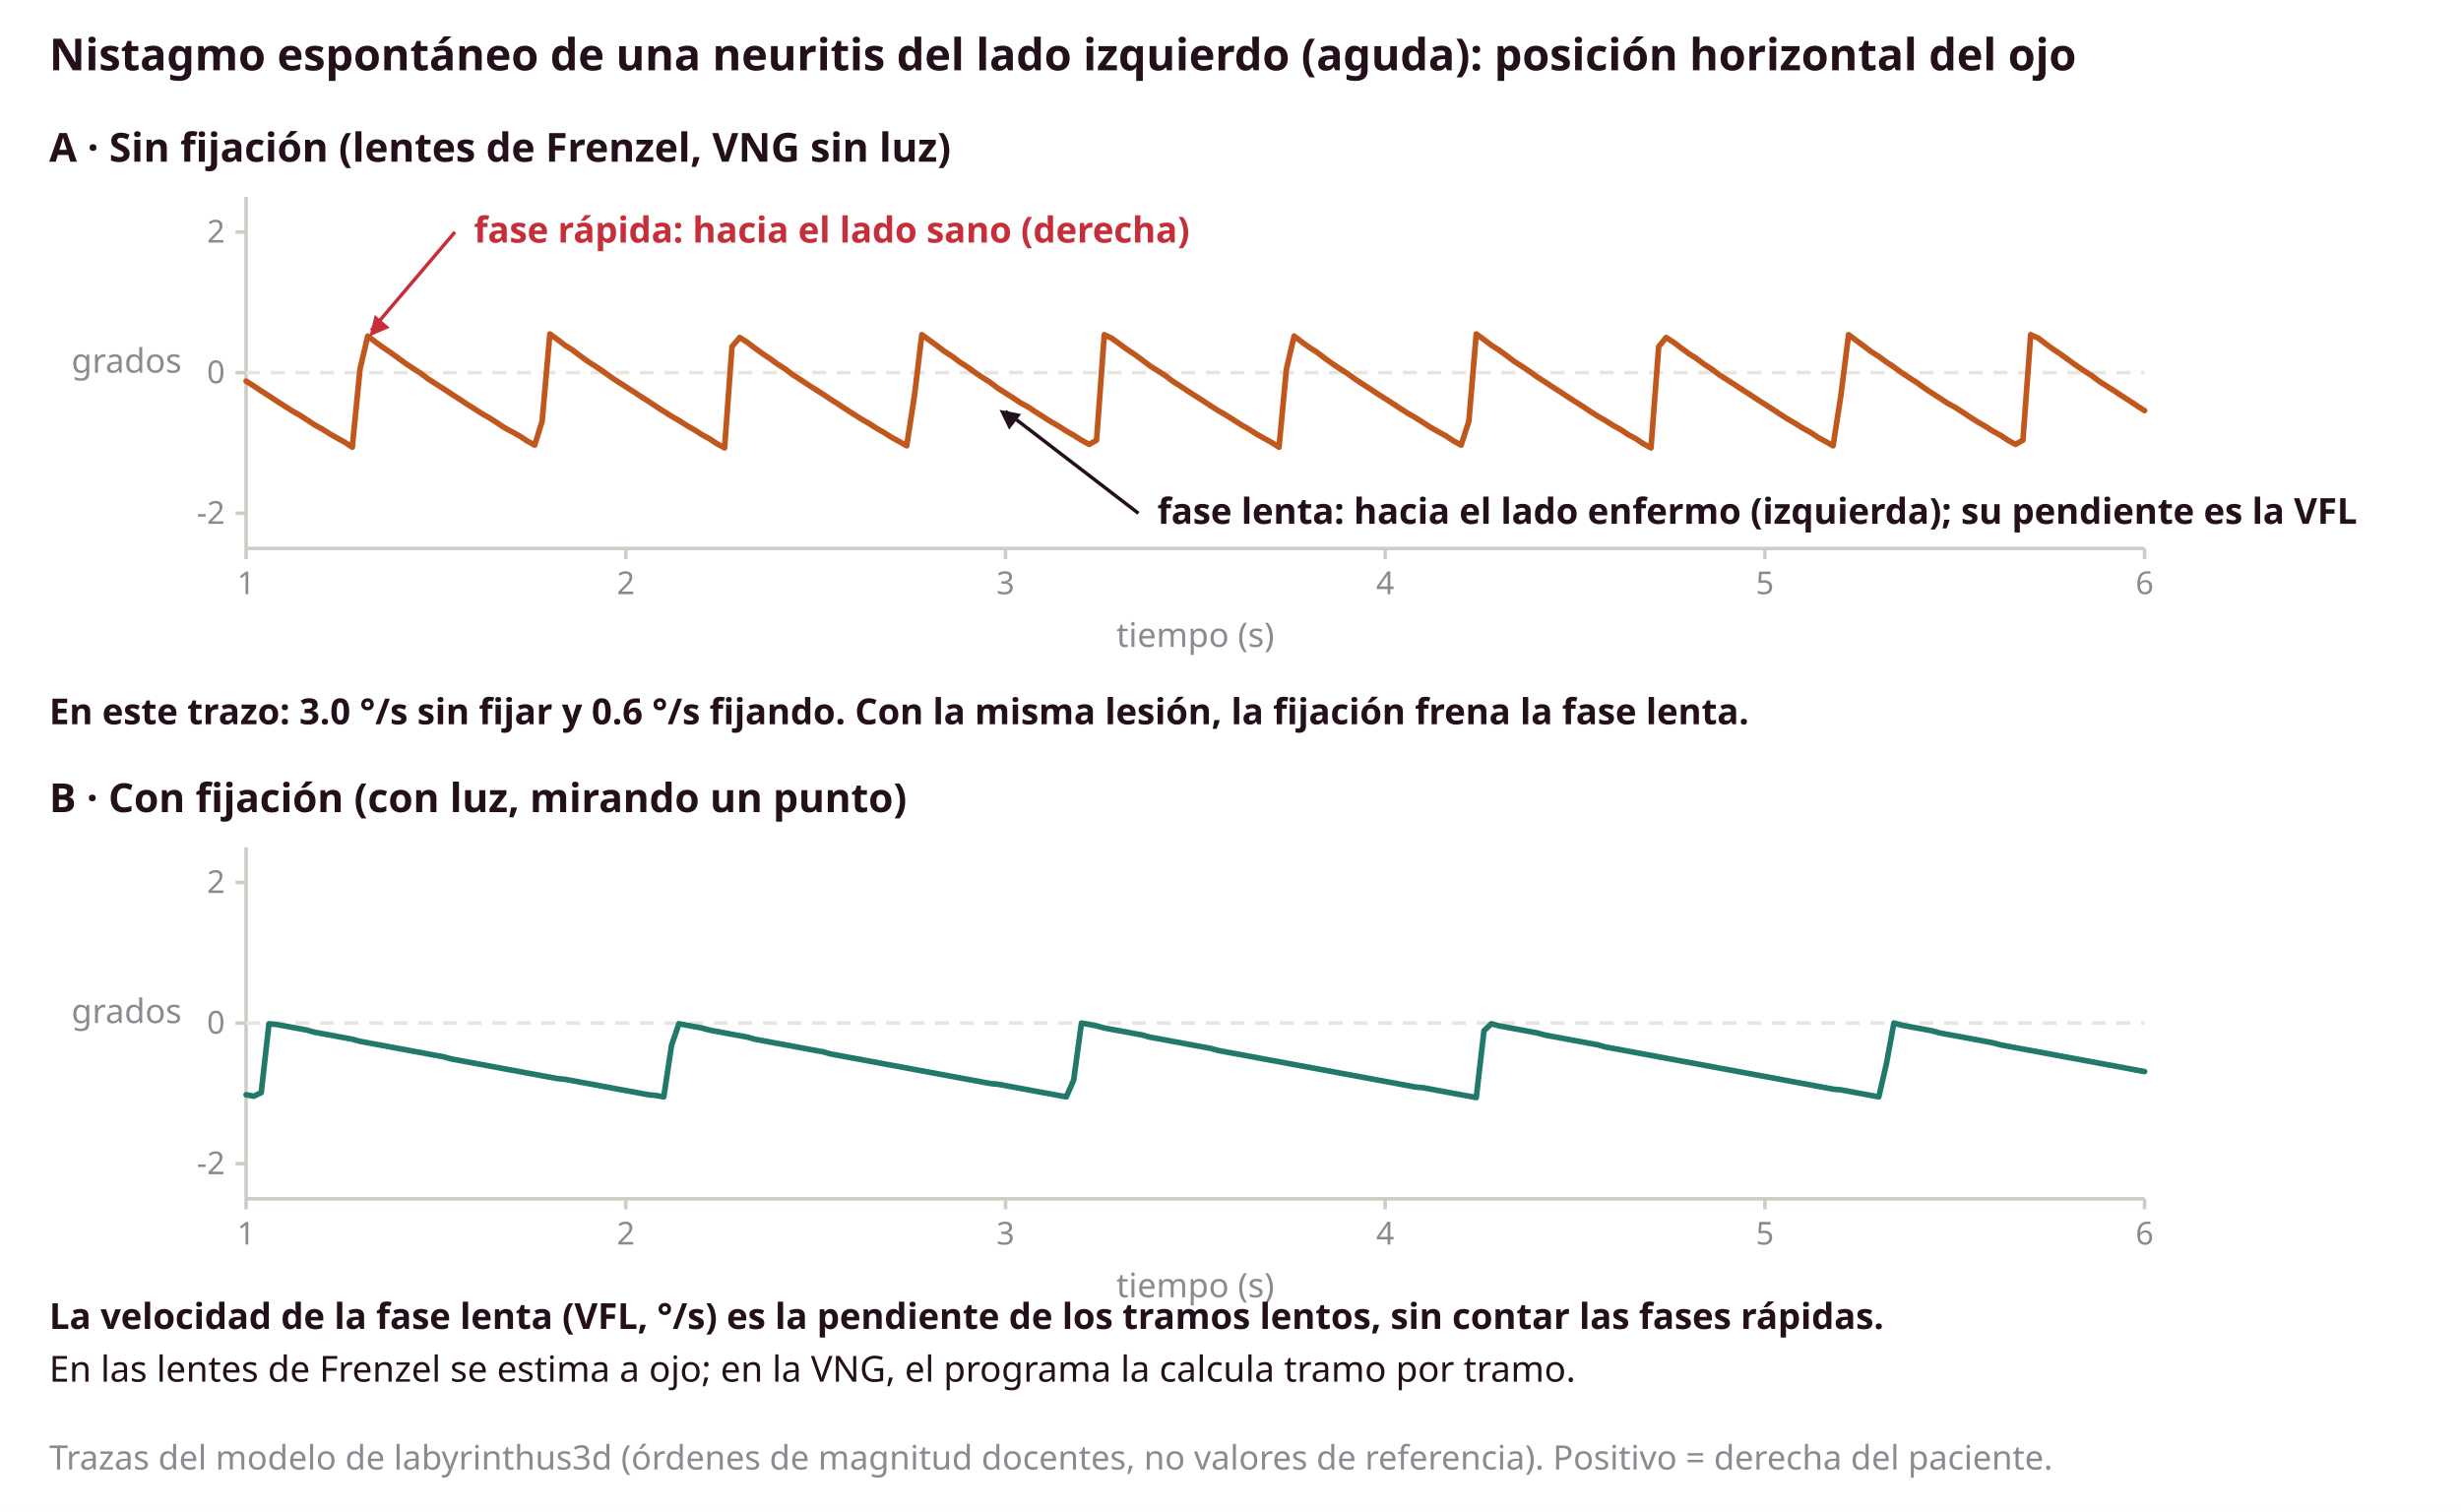
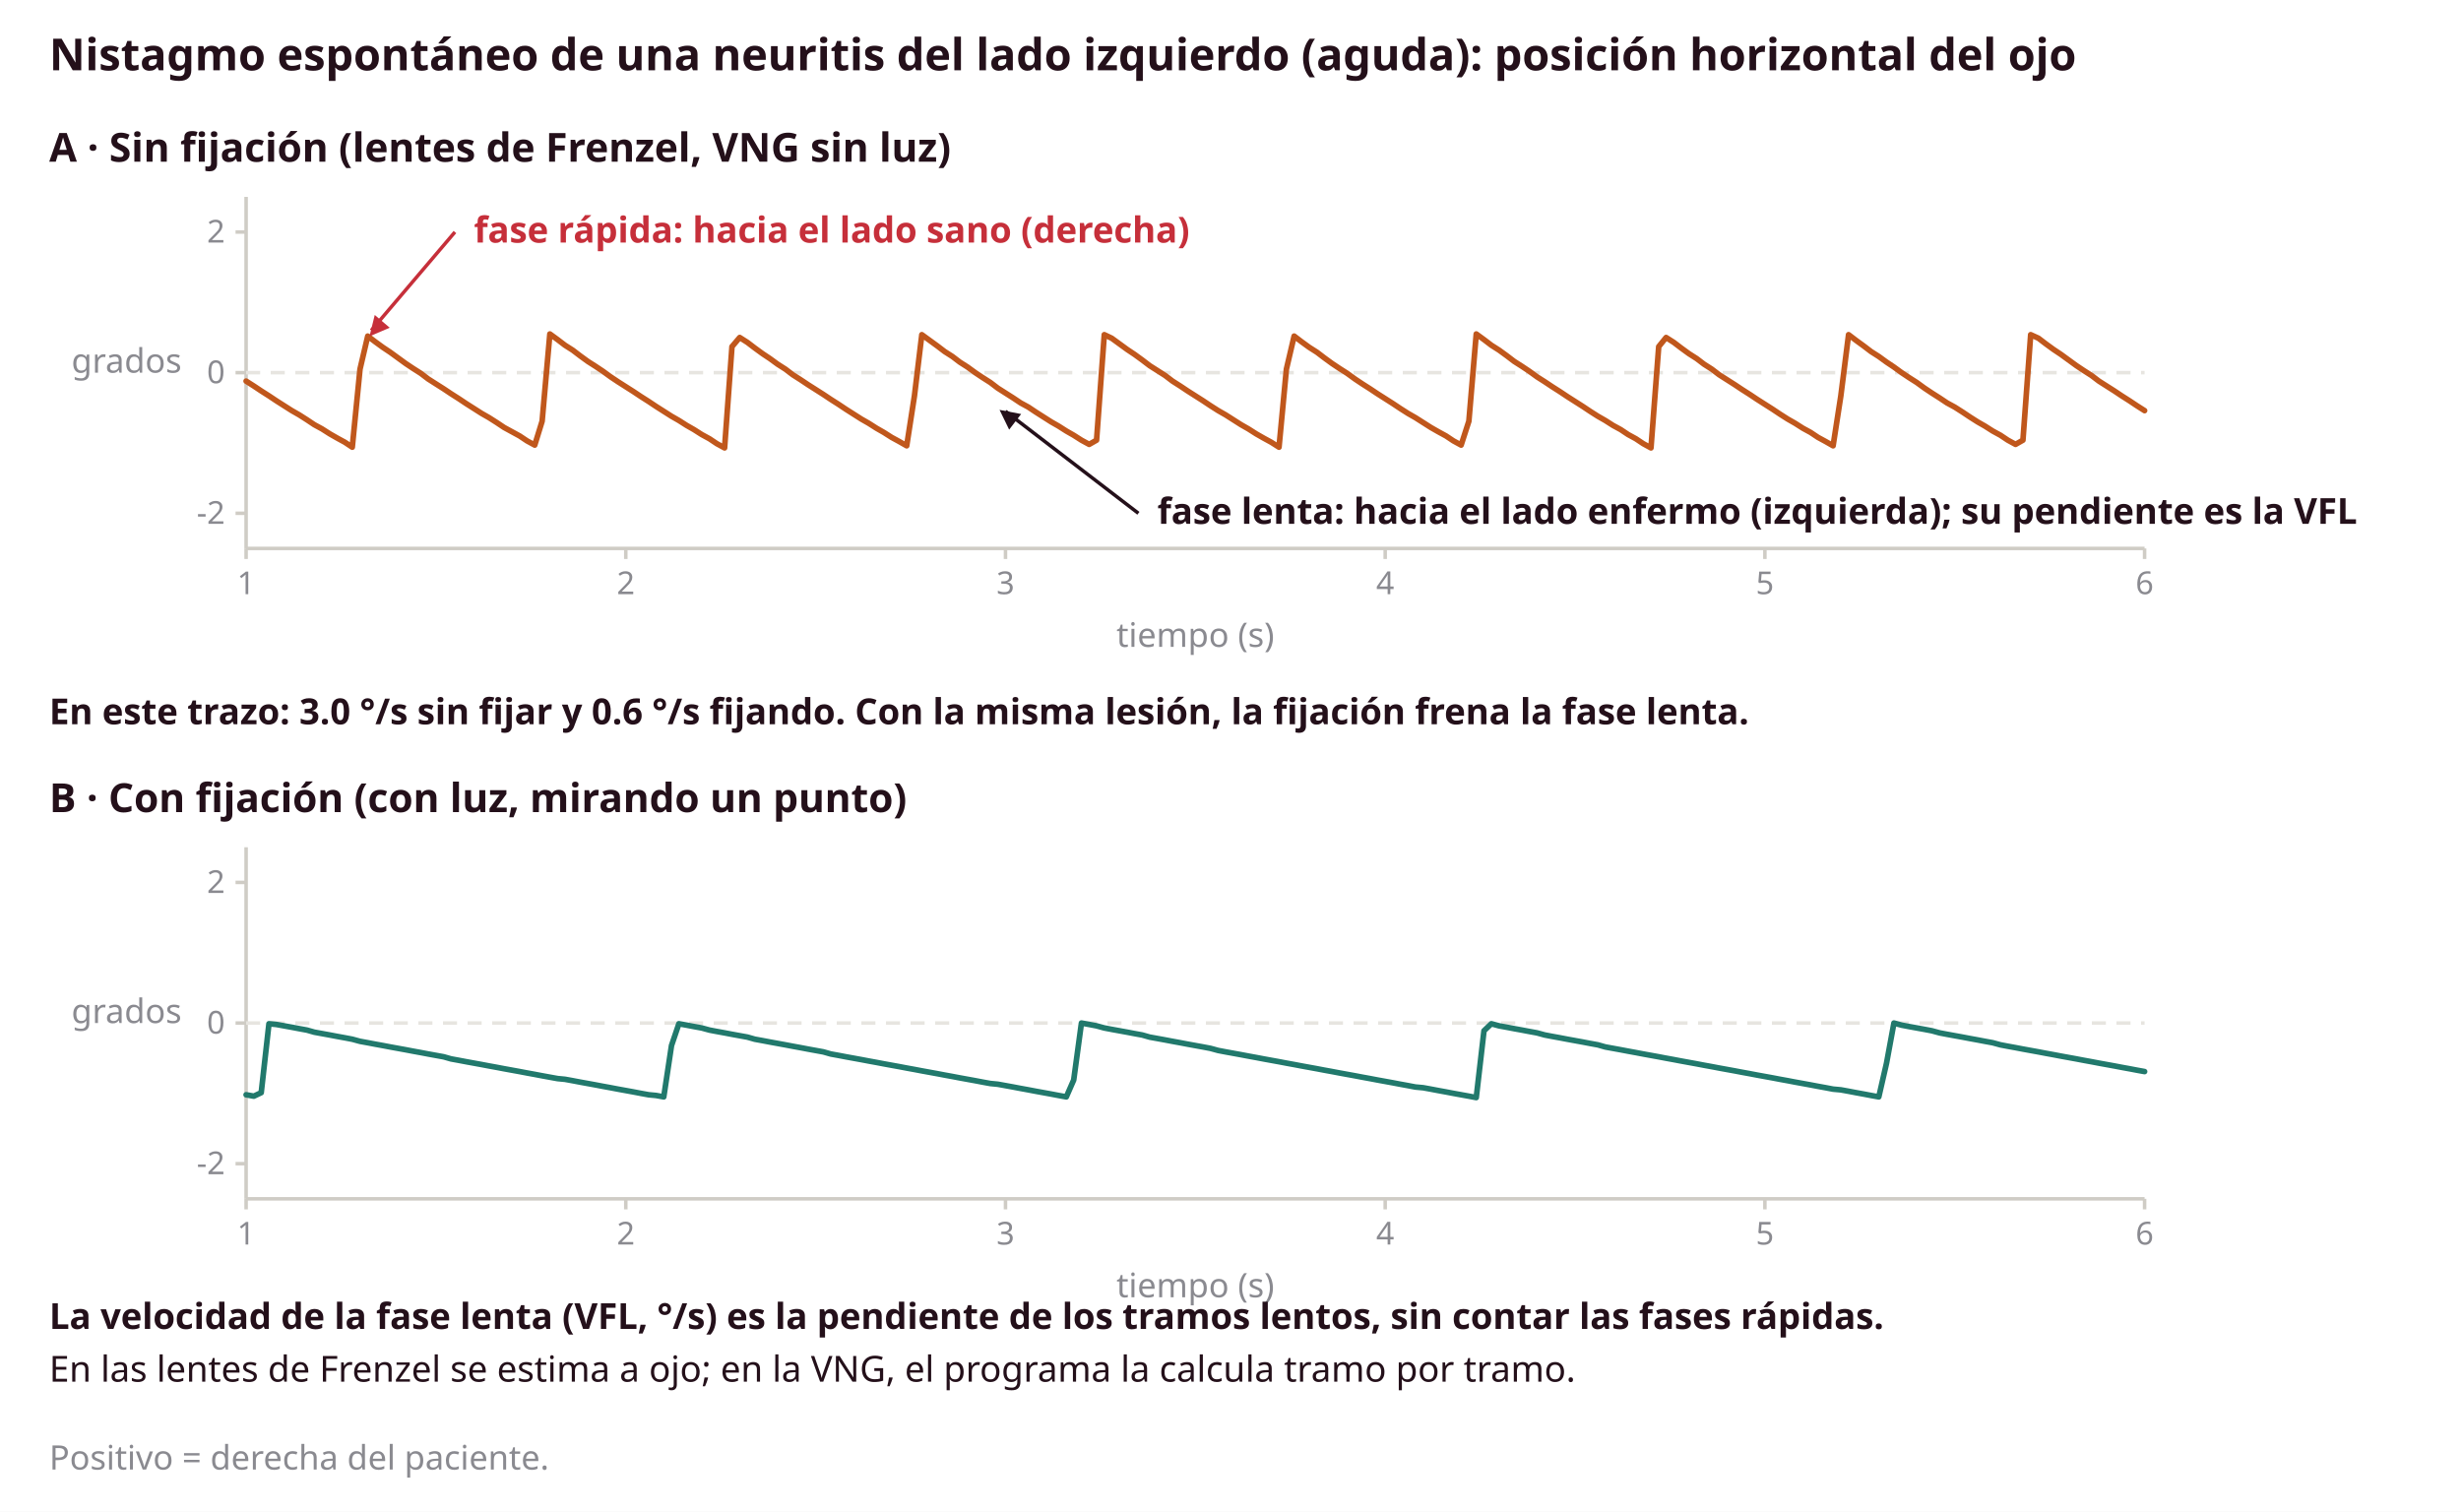
<svg xmlns="http://www.w3.org/2000/svg" viewBox="0 0 700 430" width="700" height="430">
  <defs>
    <marker id="p-nis" markerWidth="6" markerHeight="6" refX="4" refY="3.5" markerUnits="userSpaceOnUse" orient="auto">
      <path d="M0,0 L7,3.5 L0,7 z" transform="scale(.8)" fill="#c62f3a" />
    </marker>
    <marker id="p-nis2" markerWidth="6" markerHeight="6" refX="4" refY="3.5" markerUnits="userSpaceOnUse" orient="auto">
      <path d="M0,0 L7,3.5 L0,7 z" transform="scale(.8)" fill="#24101a" />
    </marker>
  </defs>
  <rect width="700" height="430" fill="#fff" />
  <text x="14.0" y="20.0" font-family="'Plus Jakarta Sans', sans-serif" font-size="12.6" fill="#24101a" text-anchor="start" font-weight="700">Nistagmo espontáneo de una neuritis del lado izquierdo (aguda): posición horizontal del ojo</text>
  <text x="14.0" y="46.0" font-family="'Plus Jakarta Sans', sans-serif" font-size="11.4" fill="#24101a" text-anchor="start" font-weight="700">A · Sin fijación (lentes de Frenzel, VNG sin luz)</text>
  <line x1="70.0" y1="156.0" x2="610.0" y2="156.0" stroke="#cfccc5" stroke-width="1" />
  <line x1="70.0" y1="56.0" x2="70.0" y2="156.0" stroke="#cfccc5" stroke-width="1" />
  <line x1="70.0" y1="106.0" x2="610.0" y2="106.0" stroke="#e7e5e0" stroke-width="1" stroke-dasharray="4 3" />
  <line x1="67.0" y1="146.0" x2="70.0" y2="146.0" stroke="#cfccc5" stroke-width="1" />
  <text x="64.0" y="149.0" font-family="'Plus Jakarta Sans', sans-serif" font-size="9.0" fill="#8a8a90" text-anchor="end" font-weight="400">-2</text>
  <line x1="67.0" y1="106.0" x2="70.0" y2="106.0" stroke="#cfccc5" stroke-width="1" />
  <text x="64.0" y="109.0" font-family="'Plus Jakarta Sans', sans-serif" font-size="9.0" fill="#8a8a90" text-anchor="end" font-weight="400">0</text>
  <line x1="67.0" y1="66.0" x2="70.0" y2="66.0" stroke="#cfccc5" stroke-width="1" />
  <text x="64.0" y="69.0" font-family="'Plus Jakarta Sans', sans-serif" font-size="9.0" fill="#8a8a90" text-anchor="end" font-weight="400">2</text>
  <line x1="70.0" y1="156.0" x2="70.0" y2="159.0" stroke="#cfccc5" stroke-width="1" />
  <text x="70.0" y="169.0" font-family="'Plus Jakarta Sans', sans-serif" font-size="9.0" fill="#8a8a90" text-anchor="middle" font-weight="400">1</text>
  <line x1="178.0" y1="156.0" x2="178.0" y2="159.0" stroke="#cfccc5" stroke-width="1" />
  <text x="178.0" y="169.0" font-family="'Plus Jakarta Sans', sans-serif" font-size="9.0" fill="#8a8a90" text-anchor="middle" font-weight="400">2</text>
  <line x1="286.0" y1="156.0" x2="286.0" y2="159.0" stroke="#cfccc5" stroke-width="1" />
  <text x="286.0" y="169.0" font-family="'Plus Jakarta Sans', sans-serif" font-size="9.0" fill="#8a8a90" text-anchor="middle" font-weight="400">3</text>
  <line x1="394.0" y1="156.0" x2="394.0" y2="159.0" stroke="#cfccc5" stroke-width="1" />
  <text x="394.0" y="169.0" font-family="'Plus Jakarta Sans', sans-serif" font-size="9.0" fill="#8a8a90" text-anchor="middle" font-weight="400">4</text>
  <line x1="502.0" y1="156.0" x2="502.0" y2="159.0" stroke="#cfccc5" stroke-width="1" />
  <text x="502.0" y="169.0" font-family="'Plus Jakarta Sans', sans-serif" font-size="9.0" fill="#8a8a90" text-anchor="middle" font-weight="400">5</text>
  <line x1="610.0" y1="156.0" x2="610.0" y2="159.0" stroke="#cfccc5" stroke-width="1" />
  <text x="610.0" y="169.0" font-family="'Plus Jakarta Sans', sans-serif" font-size="9.0" fill="#8a8a90" text-anchor="middle" font-weight="400">6</text>
  <text x="340.0" y="184.0" font-family="'Plus Jakarta Sans', sans-serif" font-size="9.6" fill="#8a8a90" text-anchor="middle" font-weight="400">tiempo (s)</text>
  <text x="36.0" y="106.0" font-family="'Plus Jakarta Sans', sans-serif" font-size="9.6" fill="#8a8a90" text-anchor="middle" font-weight="400">grados</text>
  <polyline points="70.0,108.4 72.2,109.8 74.3,111.2 76.5,112.6 78.6,114.0 80.8,115.4 83.0,116.8 85.1,118.0 87.3,119.4 89.4,120.8 91.6,122.0 93.8,123.4 95.9,124.6 98.1,125.8 100.2,127.2 102.4,105.0 104.6,95.6 106.7,97.2 108.9,98.8 111.0,100.2 113.2,101.8 115.4,103.4 117.5,104.8 119.7,106.2 121.8,107.8 124.0,109.2 126.2,110.6 128.3,112.0 130.5,113.4 132.6,114.8 134.8,116.2 137.0,117.6 139.1,118.8 141.3,120.2 143.4,121.6 145.6,122.8 147.8,124.0 149.9,125.4 152.1,126.6 154.2,119.8 156.4,95.0 158.6,96.6 160.7,98.2 162.9,99.6 165.0,101.2 167.2,102.8 169.4,104.2 171.5,105.6 173.7,107.2 175.8,108.6 178.0,110.0 180.2,111.4 182.3,112.8 184.5,114.2 186.6,115.6 188.8,117.0 191.0,118.4 193.1,119.6 195.3,121.0 197.4,122.2 199.6,123.6 201.8,124.8 203.9,126.2 206.1,127.4 208.2,98.6 210.4,96.0 212.6,97.4 214.7,99.0 216.9,100.6 219.0,102.0 221.2,103.6 223.4,105.0 225.5,106.6 227.7,108.0 229.8,109.4 232.0,110.8 234.2,112.2 236.3,113.6 238.5,115.0 240.6,116.4 242.8,117.8 245.0,119.2 247.1,120.4 249.3,121.8 251.4,123.0 253.6,124.4 255.8,125.6 257.9,126.8 260.1,112.6 262.2,95.2 264.4,96.8 266.6,98.4 268.7,100.0 270.9,101.4 273.0,103.0 275.2,104.4 277.4,106.0 279.5,107.4 281.7,108.8 283.8,110.4 286.0,111.8 288.2,113.2 290.3,114.6 292.5,115.8 294.6,117.2 296.8,118.6 299.0,120.0 301.1,121.2 303.3,122.6 305.4,123.8 307.6,125.2 309.8,126.4 311.9,125.2 314.1,95.2 316.2,96.2 318.4,97.8 320.6,99.4 322.7,100.8 324.9,102.4 327.0,104.0 329.2,105.4 331.4,106.8 333.5,108.4 335.7,109.8 337.8,111.2 340.0,112.6 342.2,114.0 344.3,115.4 346.5,116.8 348.6,118.0 350.8,119.4 353.0,120.8 355.1,122.0 357.3,123.4 359.4,124.6 361.6,125.8 363.8,127.2 365.9,105.0 368.1,95.6 370.2,97.2 372.4,98.8 374.6,100.2 376.7,101.8 378.9,103.4 381.0,104.8 383.2,106.2 385.4,107.8 387.5,109.2 389.7,110.6 391.8,112.0 394.0,113.4 396.2,114.8 398.3,116.2 400.5,117.6 402.6,118.8 404.8,120.2 407.0,121.6 409.1,122.8 411.3,124.0 413.4,125.4 415.6,126.6 417.8,119.8 419.9,95.0 422.1,96.6 424.2,98.2 426.4,99.6 428.6,101.2 430.7,102.8 432.9,104.2 435.0,105.6 437.2,107.2 439.4,108.6 441.5,110.0 443.7,111.4 445.8,112.8 448.0,114.2 450.2,115.6 452.3,117.0 454.5,118.4 456.6,119.6 458.8,121.0 461.0,122.2 463.1,123.6 465.3,124.8 467.4,126.2 469.6,127.4 471.8,98.6 473.9,96.0 476.1,97.4 478.2,99.0 480.4,100.6 482.6,102.0 484.7,103.6 486.9,105.0 489.0,106.6 491.2,108.0 493.4,109.4 495.5,110.8 497.7,112.2 499.8,113.6 502.0,115.0 504.2,116.4 506.3,117.8 508.5,119.2 510.6,120.4 512.8,121.8 515.0,123.0 517.1,124.4 519.3,125.6 521.4,126.8 523.6,112.6 525.8,95.2 527.9,96.8 530.1,98.4 532.2,100.0 534.4,101.4 536.6,103.0 538.7,104.4 540.9,106.0 543.0,107.4 545.2,108.8 547.4,110.4 549.5,111.8 551.7,113.2 553.8,114.6 556.0,115.8 558.2,117.2 560.3,118.6 562.5,120.0 564.6,121.2 566.8,122.6 569.0,123.8 571.1,125.2 573.3,126.4 575.4,125.2 577.6,95.2 579.8,96.2 581.9,97.8 584.1,99.4 586.2,100.8 588.4,102.4 590.6,104.0 592.7,105.4 594.9,106.8 597.0,108.4 599.2,109.8 601.4,111.2 603.5,112.6 605.7,114.0 607.8,115.4 610.0,116.8" fill="none" stroke="#c0571c" stroke-width="1.6" stroke-linejoin="round" stroke-linecap="round" />
  <text x="14.0" y="231.0" font-family="'Plus Jakarta Sans', sans-serif" font-size="11.4" fill="#24101a" text-anchor="start" font-weight="700">B · Con fijación (con luz, mirando un punto)</text>
  <line x1="70.0" y1="341.0" x2="610.0" y2="341.0" stroke="#cfccc5" stroke-width="1" />
  <line x1="70.0" y1="241.0" x2="70.0" y2="341.0" stroke="#cfccc5" stroke-width="1" />
  <line x1="70.0" y1="291.0" x2="610.0" y2="291.0" stroke="#e7e5e0" stroke-width="1" stroke-dasharray="4 3" />
  <line x1="67.0" y1="331.0" x2="70.0" y2="331.0" stroke="#cfccc5" stroke-width="1" />
  <text x="64.0" y="334.0" font-family="'Plus Jakarta Sans', sans-serif" font-size="9.0" fill="#8a8a90" text-anchor="end" font-weight="400">-2</text>
  <line x1="67.0" y1="291.0" x2="70.0" y2="291.0" stroke="#cfccc5" stroke-width="1" />
  <text x="64.0" y="294.0" font-family="'Plus Jakarta Sans', sans-serif" font-size="9.0" fill="#8a8a90" text-anchor="end" font-weight="400">0</text>
  <line x1="67.0" y1="251.0" x2="70.0" y2="251.0" stroke="#cfccc5" stroke-width="1" />
  <text x="64.0" y="254.0" font-family="'Plus Jakarta Sans', sans-serif" font-size="9.0" fill="#8a8a90" text-anchor="end" font-weight="400">2</text>
  <line x1="70.0" y1="341.0" x2="70.0" y2="344.0" stroke="#cfccc5" stroke-width="1" />
  <text x="70.0" y="354.0" font-family="'Plus Jakarta Sans', sans-serif" font-size="9.0" fill="#8a8a90" text-anchor="middle" font-weight="400">1</text>
  <line x1="178.0" y1="341.0" x2="178.0" y2="344.0" stroke="#cfccc5" stroke-width="1" />
  <text x="178.0" y="354.0" font-family="'Plus Jakarta Sans', sans-serif" font-size="9.0" fill="#8a8a90" text-anchor="middle" font-weight="400">2</text>
  <line x1="286.0" y1="341.0" x2="286.0" y2="344.0" stroke="#cfccc5" stroke-width="1" />
  <text x="286.0" y="354.0" font-family="'Plus Jakarta Sans', sans-serif" font-size="9.0" fill="#8a8a90" text-anchor="middle" font-weight="400">3</text>
  <line x1="394.0" y1="341.0" x2="394.0" y2="344.0" stroke="#cfccc5" stroke-width="1" />
  <text x="394.0" y="354.0" font-family="'Plus Jakarta Sans', sans-serif" font-size="9.0" fill="#8a8a90" text-anchor="middle" font-weight="400">4</text>
  <line x1="502.0" y1="341.0" x2="502.0" y2="344.0" stroke="#cfccc5" stroke-width="1" />
  <text x="502.0" y="354.0" font-family="'Plus Jakarta Sans', sans-serif" font-size="9.0" fill="#8a8a90" text-anchor="middle" font-weight="400">5</text>
  <line x1="610.0" y1="341.0" x2="610.0" y2="344.0" stroke="#cfccc5" stroke-width="1" />
  <text x="610.0" y="354.0" font-family="'Plus Jakarta Sans', sans-serif" font-size="9.0" fill="#8a8a90" text-anchor="middle" font-weight="400">6</text>
  <text x="340.0" y="369.0" font-family="'Plus Jakarta Sans', sans-serif" font-size="9.6" fill="#8a8a90" text-anchor="middle" font-weight="400">tiempo (s)</text>
  <text x="36.0" y="291.0" font-family="'Plus Jakarta Sans', sans-serif" font-size="9.6" fill="#8a8a90" text-anchor="middle" font-weight="400">grados</text>
  <polyline points="70.0,311.4 72.2,311.8 74.3,310.8 76.5,291.2 78.6,291.4 80.8,291.8 83.0,292.2 85.1,292.6 87.3,293.0 89.4,293.6 91.6,294.0 93.8,294.4 95.9,294.8 98.1,295.2 100.2,295.6 102.4,296.2 104.6,296.6 106.7,297.0 108.9,297.4 111.0,297.8 113.2,298.2 115.4,298.6 117.5,299.0 119.7,299.4 121.8,299.8 124.0,300.2 126.2,300.6 128.3,301.2 130.5,301.6 132.6,302.0 134.8,302.4 137.0,302.8 139.1,303.2 141.3,303.6 143.4,304.0 145.6,304.4 147.8,304.8 149.9,305.2 152.1,305.6 154.2,306.0 156.4,306.4 158.6,306.8 160.7,307.0 162.9,307.4 165.0,307.8 167.2,308.2 169.4,308.6 171.5,309.0 173.7,309.4 175.8,309.8 178.0,310.2 180.2,310.6 182.3,311.0 184.5,311.4 186.6,311.6 188.8,312.0 191.0,297.4 193.1,291.2 195.3,291.6 197.4,292.0 199.6,292.4 201.8,293.0 203.9,293.4 206.1,293.8 208.2,294.2 210.4,294.6 212.6,295.0 214.7,295.6 216.9,296.0 219.0,296.4 221.2,296.8 223.4,297.2 225.5,297.6 227.7,298.0 229.8,298.4 232.0,298.8 234.2,299.2 236.3,299.8 238.5,300.2 240.6,300.6 242.8,301.0 245.0,301.4 247.1,301.8 249.3,302.2 251.4,302.6 253.6,303.0 255.8,303.4 257.9,303.8 260.1,304.2 262.2,304.6 264.4,305.0 266.6,305.4 268.7,305.8 270.9,306.2 273.0,306.6 275.2,307.0 277.4,307.4 279.5,307.8 281.7,308.2 283.8,308.4 286.0,308.8 288.2,309.2 290.3,309.6 292.5,310.0 294.6,310.4 296.8,310.8 299.0,311.2 301.1,311.6 303.3,312.0 305.4,307.2 307.6,291.0 309.8,291.4 311.9,291.8 314.1,292.4 316.2,292.8 318.4,293.2 320.6,293.6 322.7,294.0 324.9,294.4 327.0,295.0 329.2,295.4 331.4,295.8 333.5,296.2 335.7,296.6 337.8,297.0 340.0,297.4 342.2,297.8 344.3,298.2 346.5,298.8 348.6,299.2 350.8,299.6 353.0,300.0 355.1,300.4 357.3,300.8 359.4,301.2 361.6,301.6 363.8,302.0 365.9,302.4 368.1,302.8 370.2,303.2 372.4,303.6 374.6,304.0 376.7,304.4 378.9,304.8 381.0,305.2 383.2,305.6 385.4,306.0 387.5,306.4 389.7,306.8 391.8,307.2 394.0,307.6 396.2,308.0 398.3,308.4 400.5,308.8 402.6,309.2 404.8,309.4 407.0,309.8 409.1,310.2 411.3,310.6 413.4,311.0 415.6,311.4 417.8,311.8 419.9,312.2 422.1,293.2 424.2,291.2 426.4,291.8 428.6,292.2 430.7,292.6 432.9,293.0 435.0,293.4 437.2,293.8 439.4,294.4 441.5,294.8 443.7,295.2 445.8,295.6 448.0,296.0 450.2,296.4 452.3,296.8 454.5,297.2 456.6,297.8 458.8,298.2 461.0,298.6 463.1,299.0 465.3,299.4 467.4,299.8 469.6,300.2 471.8,300.6 473.9,301.0 476.1,301.4 478.2,301.8 480.4,302.2 482.6,302.6 484.7,303.0 486.9,303.4 489.0,303.8 491.2,304.2 493.4,304.6 495.5,305.0 497.7,305.4 499.8,305.8 502.0,306.2 504.2,306.6 506.3,307.0 508.5,307.4 510.6,307.8 512.8,308.2 515.0,308.6 517.1,309.0 519.3,309.4 521.4,309.8 523.6,310.0 525.8,310.4 527.9,310.8 530.1,311.2 532.2,311.6 534.4,312.0 536.6,302.4 538.7,291.0 540.9,291.6 543.0,292.0 545.2,292.4 547.4,292.8 549.5,293.2 551.7,293.8 553.8,294.2 556.0,294.6 558.2,295.0 560.3,295.4 562.5,295.8 564.6,296.2 566.8,296.6 569.0,297.2 571.1,297.6 573.3,298.0 575.4,298.4 577.6,298.8 579.8,299.2 581.9,299.6 584.1,300.0 586.2,300.4 588.4,300.8 590.6,301.2 592.7,301.6 594.9,302.0 597.0,302.4 599.2,302.8 601.4,303.2 603.5,303.6 605.7,304.0 607.8,304.4 610.0,304.8" fill="none" stroke="#21796c" stroke-width="1.6" stroke-linejoin="round" stroke-linecap="round" />
  <line x1="129.4" y1="66.0" x2="105.6" y2="94.0" stroke="#c62f3a" stroke-width="1" marker-end="url(#p-nis)" />
  <text x="134.8" y="69.0" font-family="'Plus Jakarta Sans', sans-serif" font-size="10.2" fill="#c62f3a" text-anchor="start" font-weight="700">fase rápida: hacia el lado sano (derecha)</text>
  <line x1="323.8" y1="146.0" x2="286.0" y2="117.0" stroke="#24101a" stroke-width="1" marker-end="url(#p-nis2)" />
  <text x="329.2" y="149.0" font-family="'Plus Jakarta Sans', sans-serif" font-size="10.2" fill="#24101a" text-anchor="start" font-weight="700">fase lenta: hacia el lado enfermo (izquierda); su pendiente es la VFL</text>
  <text x="14.0" y="206.0" font-family="'Plus Jakarta Sans', sans-serif" font-size="10.2" fill="#24101a" text-anchor="start" font-weight="600">En este trazo: 3.0 °/s sin fijar y 0.6 °/s fijando. Con la misma lesión, la fijación frena la fase lenta.</text>
  <text x="14.0" y="378.0" font-family="'Plus Jakarta Sans', sans-serif" font-size="10.2" fill="#24101a" text-anchor="start" font-weight="600">La velocidad de la fase lenta (VFL, °/s) es la pendiente de los tramos lentos, sin contar las fases rápidas.</text>
  <text x="14.0" y="393.0" font-family="'Plus Jakarta Sans', sans-serif" font-size="10.2" fill="#24101a" text-anchor="start" font-weight="400">En las lentes de Frenzel se estima a ojo; en la VNG, el programa la calcula tramo por tramo.</text>
-   <text x="14.0" y="418.0" font-family="'Plus Jakarta Sans', sans-serif" font-size="9.6" fill="#8a8a90" text-anchor="start" font-weight="400">Trazas del modelo de labyrinthus3d (órdenes de magnitud docentes, no valores de referencia). Positivo = derecha del paciente.</text>
+   <text x="14.0" y="418.0" font-family="'Plus Jakarta Sans', sans-serif" font-size="9.6" fill="#8a8a90" text-anchor="start" font-weight="400">Positivo = derecha del paciente.</text>
</svg>
